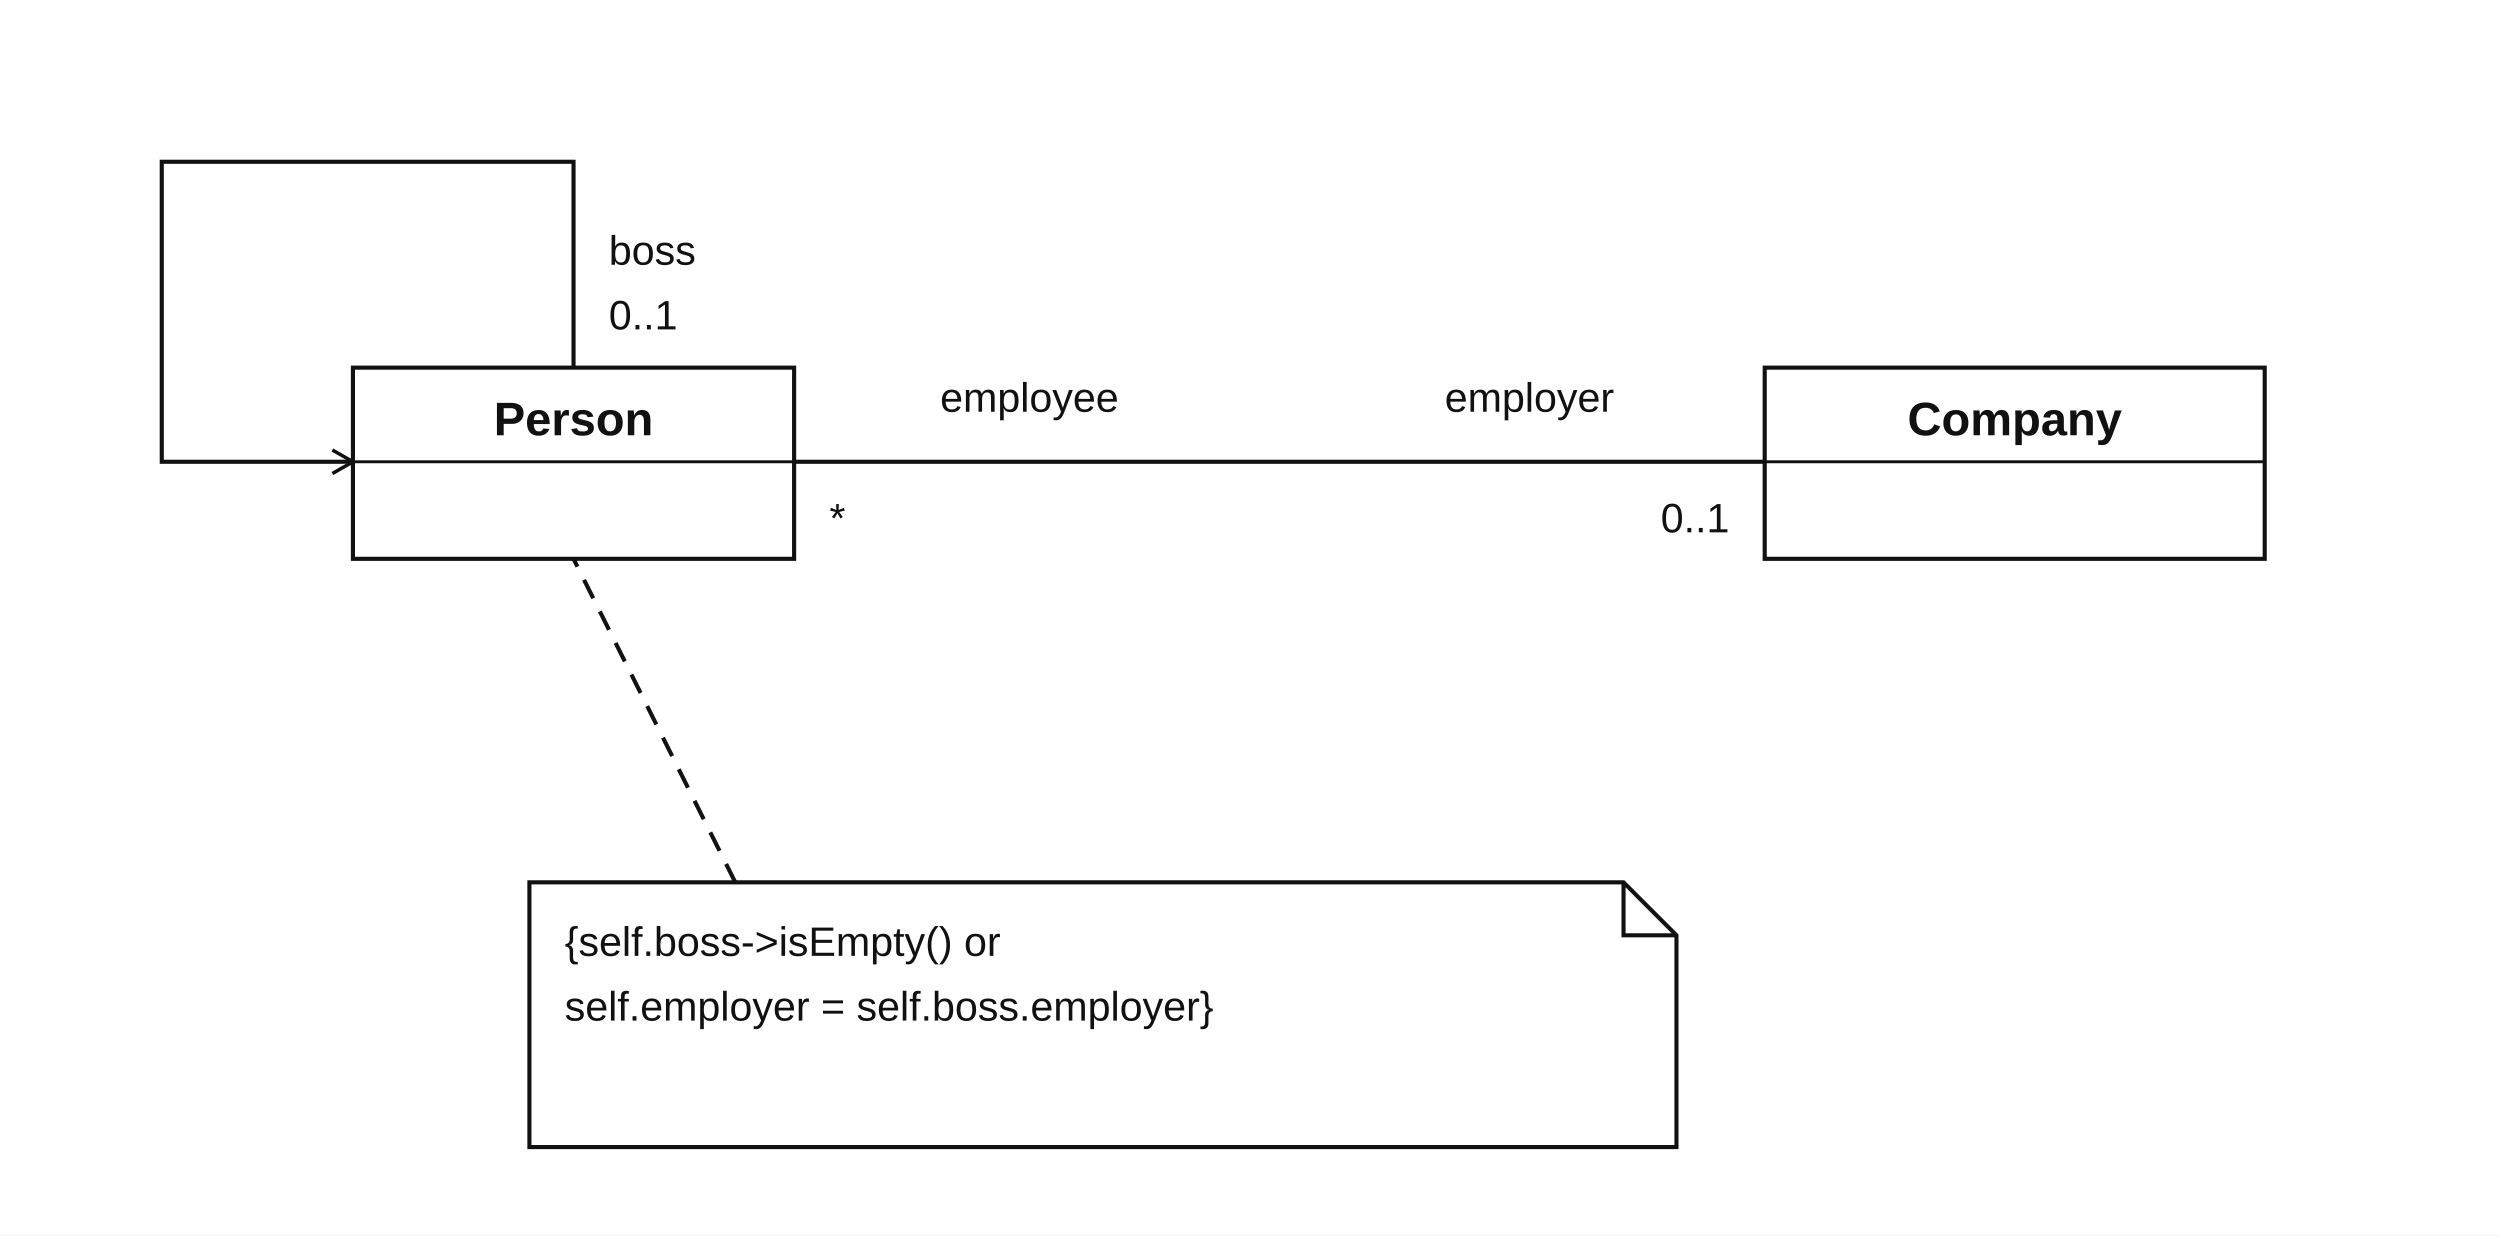
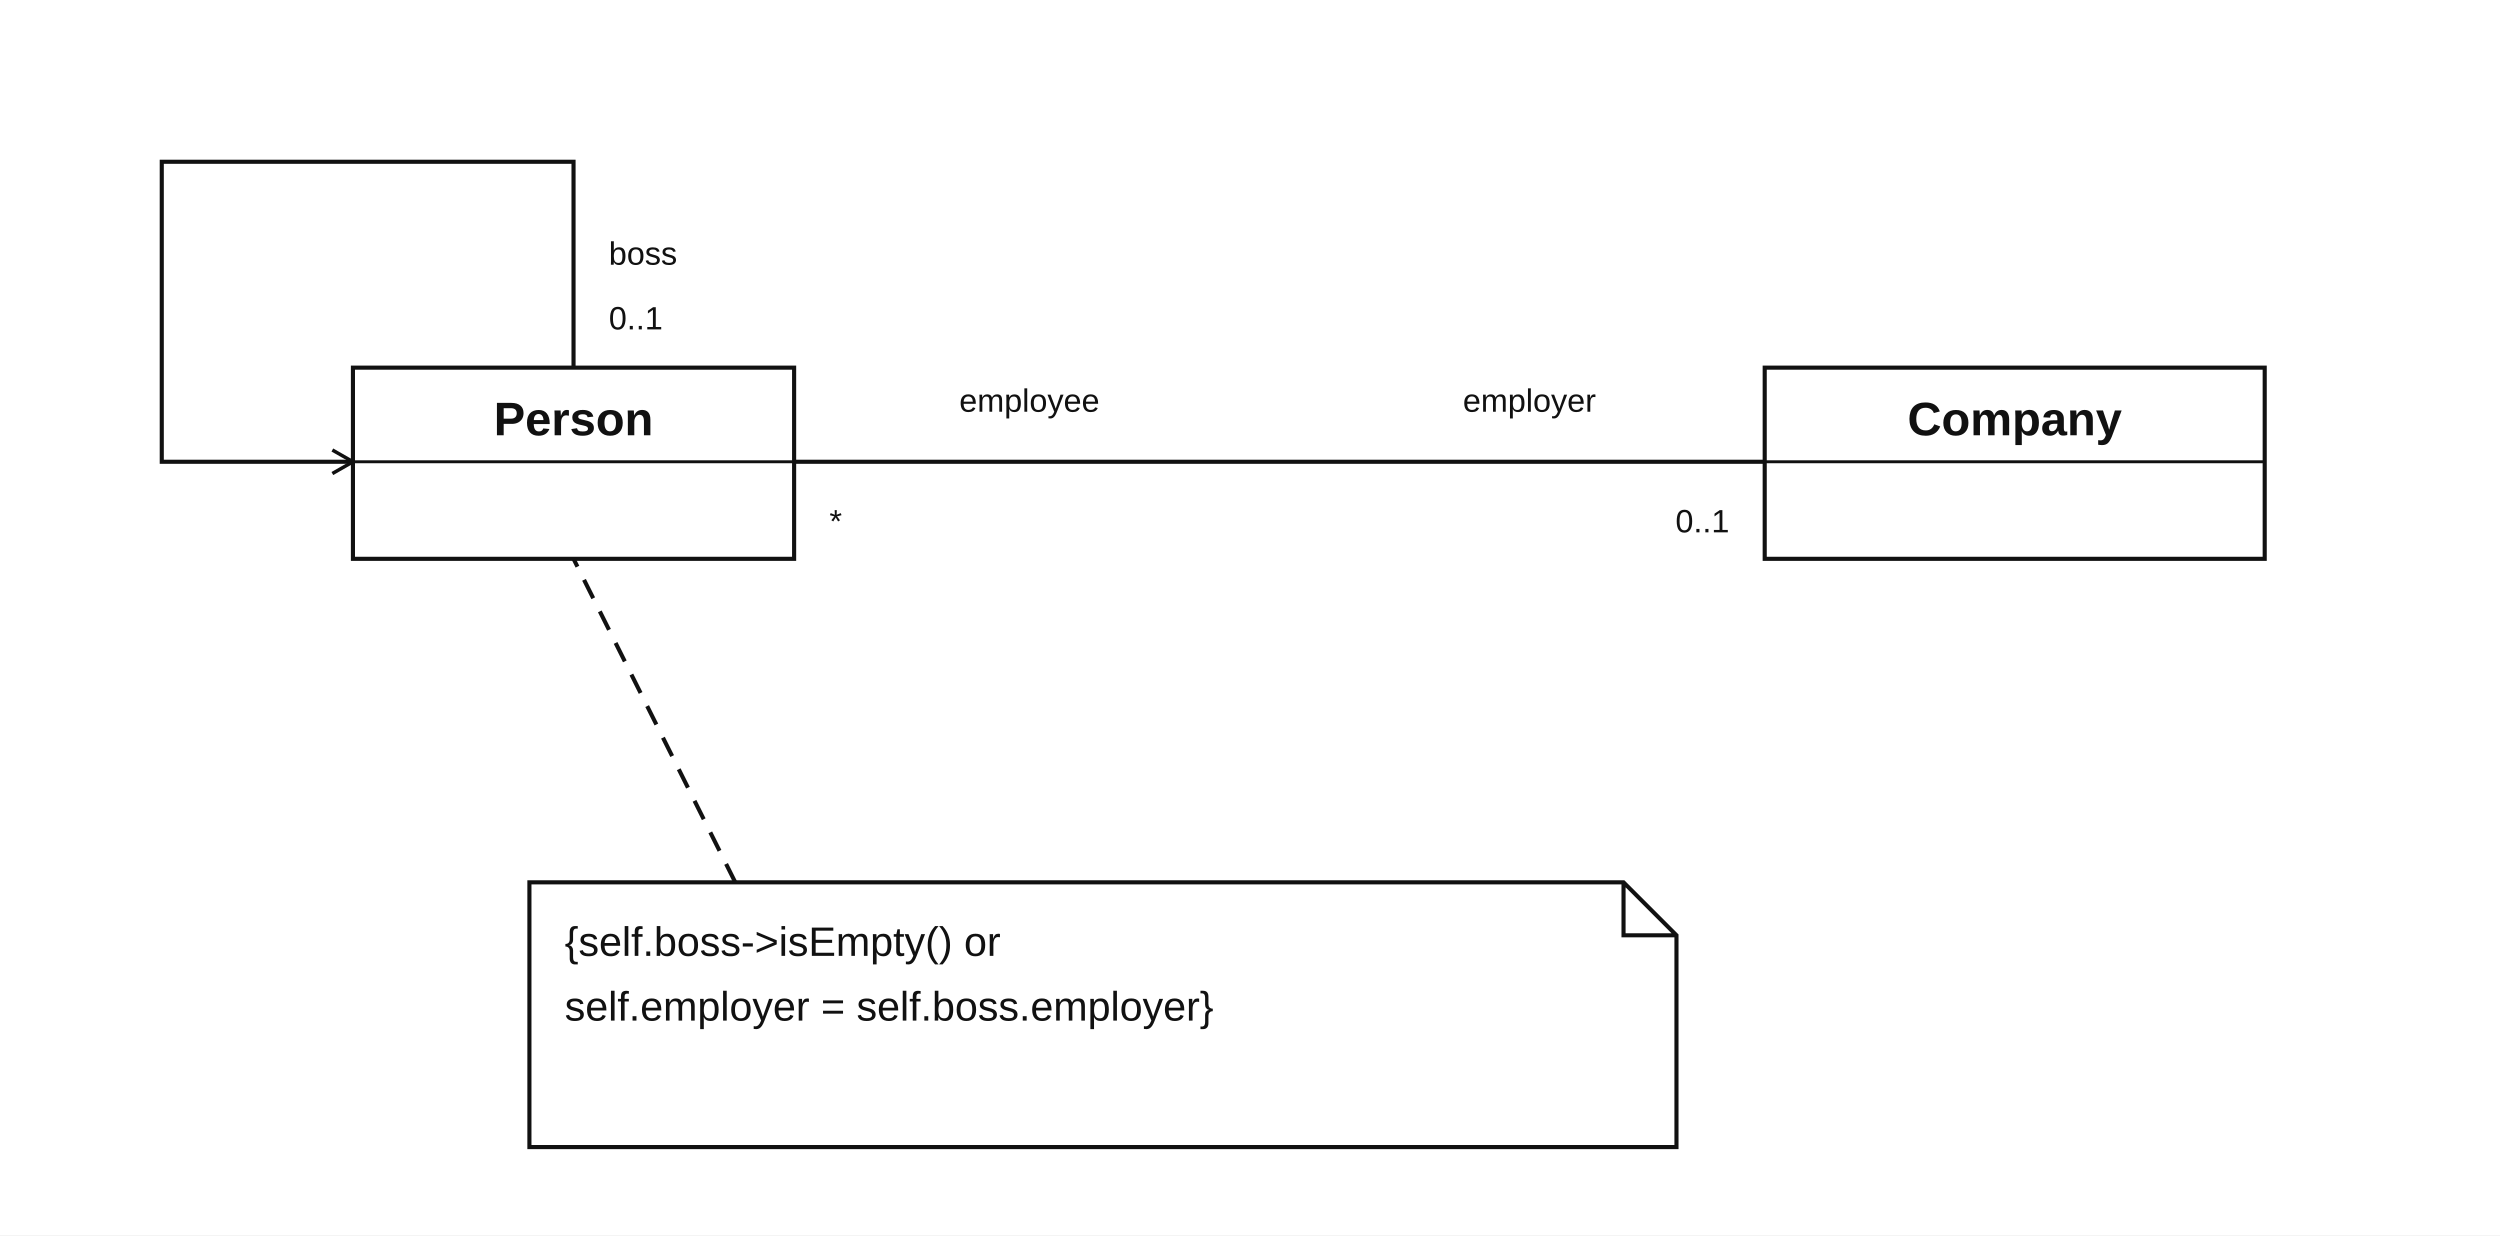
<svg xmlns="http://www.w3.org/2000/svg" width="850" height="420" viewBox="0 0 850 420" role="img" aria-labelledby="diagram-title diagram-description" data-figure="7.14">
  <defs>
    <marker id="generalization" markerWidth="15" markerHeight="16" refX="13" refY="8" orient="auto" markerUnits="userSpaceOnUse">
      <path d="M 1 1 L 13 8 L 1 15 Z" fill="#ffffff" stroke="#111111" stroke-width="1.4" />
    </marker>
    <marker id="navigation" markerWidth="9" markerHeight="10" refX="8" refY="5" orient="auto" markerUnits="userSpaceOnUse">
      <path d="M 1 1 L 8 5 L 1 9" fill="none" stroke="context-stroke" stroke-width="1.2" />
    </marker>
    <marker id="navigation-start" markerWidth="9" markerHeight="10" refX="8" refY="5" orient="auto-start-reverse" markerUnits="userSpaceOnUse">
      <path d="M 1 1 L 8 5 L 1 9" fill="none" stroke="context-stroke" stroke-width="1.2" />
    </marker>
    <style>.background, .class-box, .package-box, .note-box { fill: #ffffff; }
  .class-box, .package-box, .note-box, .association, .generalization-line,
  .class-divider, .example-association, .dependency-line, .note-link { stroke: #111111; stroke-width: 1.4; }
  .association, .generalization-line, .class-divider, .example-association,
  .dependency-line, .note-link { fill: none; }
  .class-divider { stroke-width: 1; }
  text { fill: #111111; font-family: Arial, Helvetica, sans-serif; font-size: 16px; }
  .class-name { font-weight: 700; }
  .abstract { font-style: italic; }
-   .attribute, .operation, .association-label, .example-label { font-size: 14px; }
+   .attribute, .operation { font-size: 14px; }
+   .association-end, .association-label, .example-association-group .example-label { font-size: 11px; }
  .end-dot, .composition { fill: #111111; }
  .dependency-line, .note-link { stroke-dasharray: 7 5; }
  .template-signature { stroke-dasharray: 4 3; }
  a { cursor: pointer; }
  a:hover .class-box, a:hover .note-box { fill: #eef3fb; stroke: #1e3a8a; }
  a:focus-visible { outline: none; }
  a:focus-visible .class-box, a:focus-visible .note-box { stroke: #7c3aed; stroke-width: 3; }
  .association, .example-association, .dependency-line { pointer-events: stroke; }
  .association-hitbox { fill: none; stroke: transparent; stroke-width: 12; pointer-events: stroke; }
  .association-group:hover .association, .example-association-group:hover .example-association,
  .dependency-group:hover .dependency-line { stroke: #1e3a8a; stroke-width: 2.2; }
  .association-group:hover text, .example-association-group:hover text,
  .dependency-group:hover text { fill: #1e3a8a; }
  .association-group:hover .end-dot, .association-group:hover .composition,
  .example-association-group:hover .end-dot { fill: #1e3a8a; }
  .association-end { cursor: help; }</style>
  </defs>
  <rect class="background" width="850" height="420" />
  <g class="class-node" data-classifier="Person">
    <rect class="class-box" x="120" y="125" width="150" height="65" />
    <line class="class-divider" x1="120" y1="157" x2="270" y2="157" />
    <text class="class-name" x="195.0" y="148" text-anchor="middle">Person</text>
  </g>
  <g class="class-node" data-classifier="Company">
    <rect class="class-box" x="600" y="125" width="170" height="65" />
    <line class="class-divider" x1="600" y1="157" x2="770" y2="157" />
    <text class="class-name" x="685.0" y="148" text-anchor="middle">Company</text>
  </g>
  <g class="example-association-group">
    <path class="example-association" d="M 195 125 V 55 H 55 V 157 H 120" marker-end="url(#navigation)" />
    <path class="association-hitbox" d="M 195 125 V 55 H 55 V 157 H 120" aria-hidden="true" />
    <text class="example-label" x="207" y="90">boss</text>
    <text class="example-label" x="207" y="112">0..1</text>
  </g>
  <g class="example-association-group">
    <path class="example-association" d="M 270 157 H 600" />
    <path class="association-hitbox" d="M 270 157 H 600" aria-hidden="true" />
    <text class="example-label" x="350" y="140" text-anchor="middle">employee</text>
    <text class="example-label" x="520" y="140" text-anchor="middle">employer</text>
    <text class="example-label" x="282" y="181">*</text>
    <text class="example-label" x="588" y="181" text-anchor="end">0..1</text>
  </g>
  <a href="../../index.html#/classifier/constraint" target="_top">
    <path class="note-box" d="M 180 300 H 552 L 570 318 V 390 H 180 Z M 552 300 V 318 H 570" />
    <text class="attribute" x="192" y="325">{self.boss-&gt;isEmpty() or</text>
    <text class="attribute" x="192" y="347">self.employer = self.boss.employer}</text>
  </a>
  <path class="note-link" d="M 250 300 L 195 190" />
</svg>
